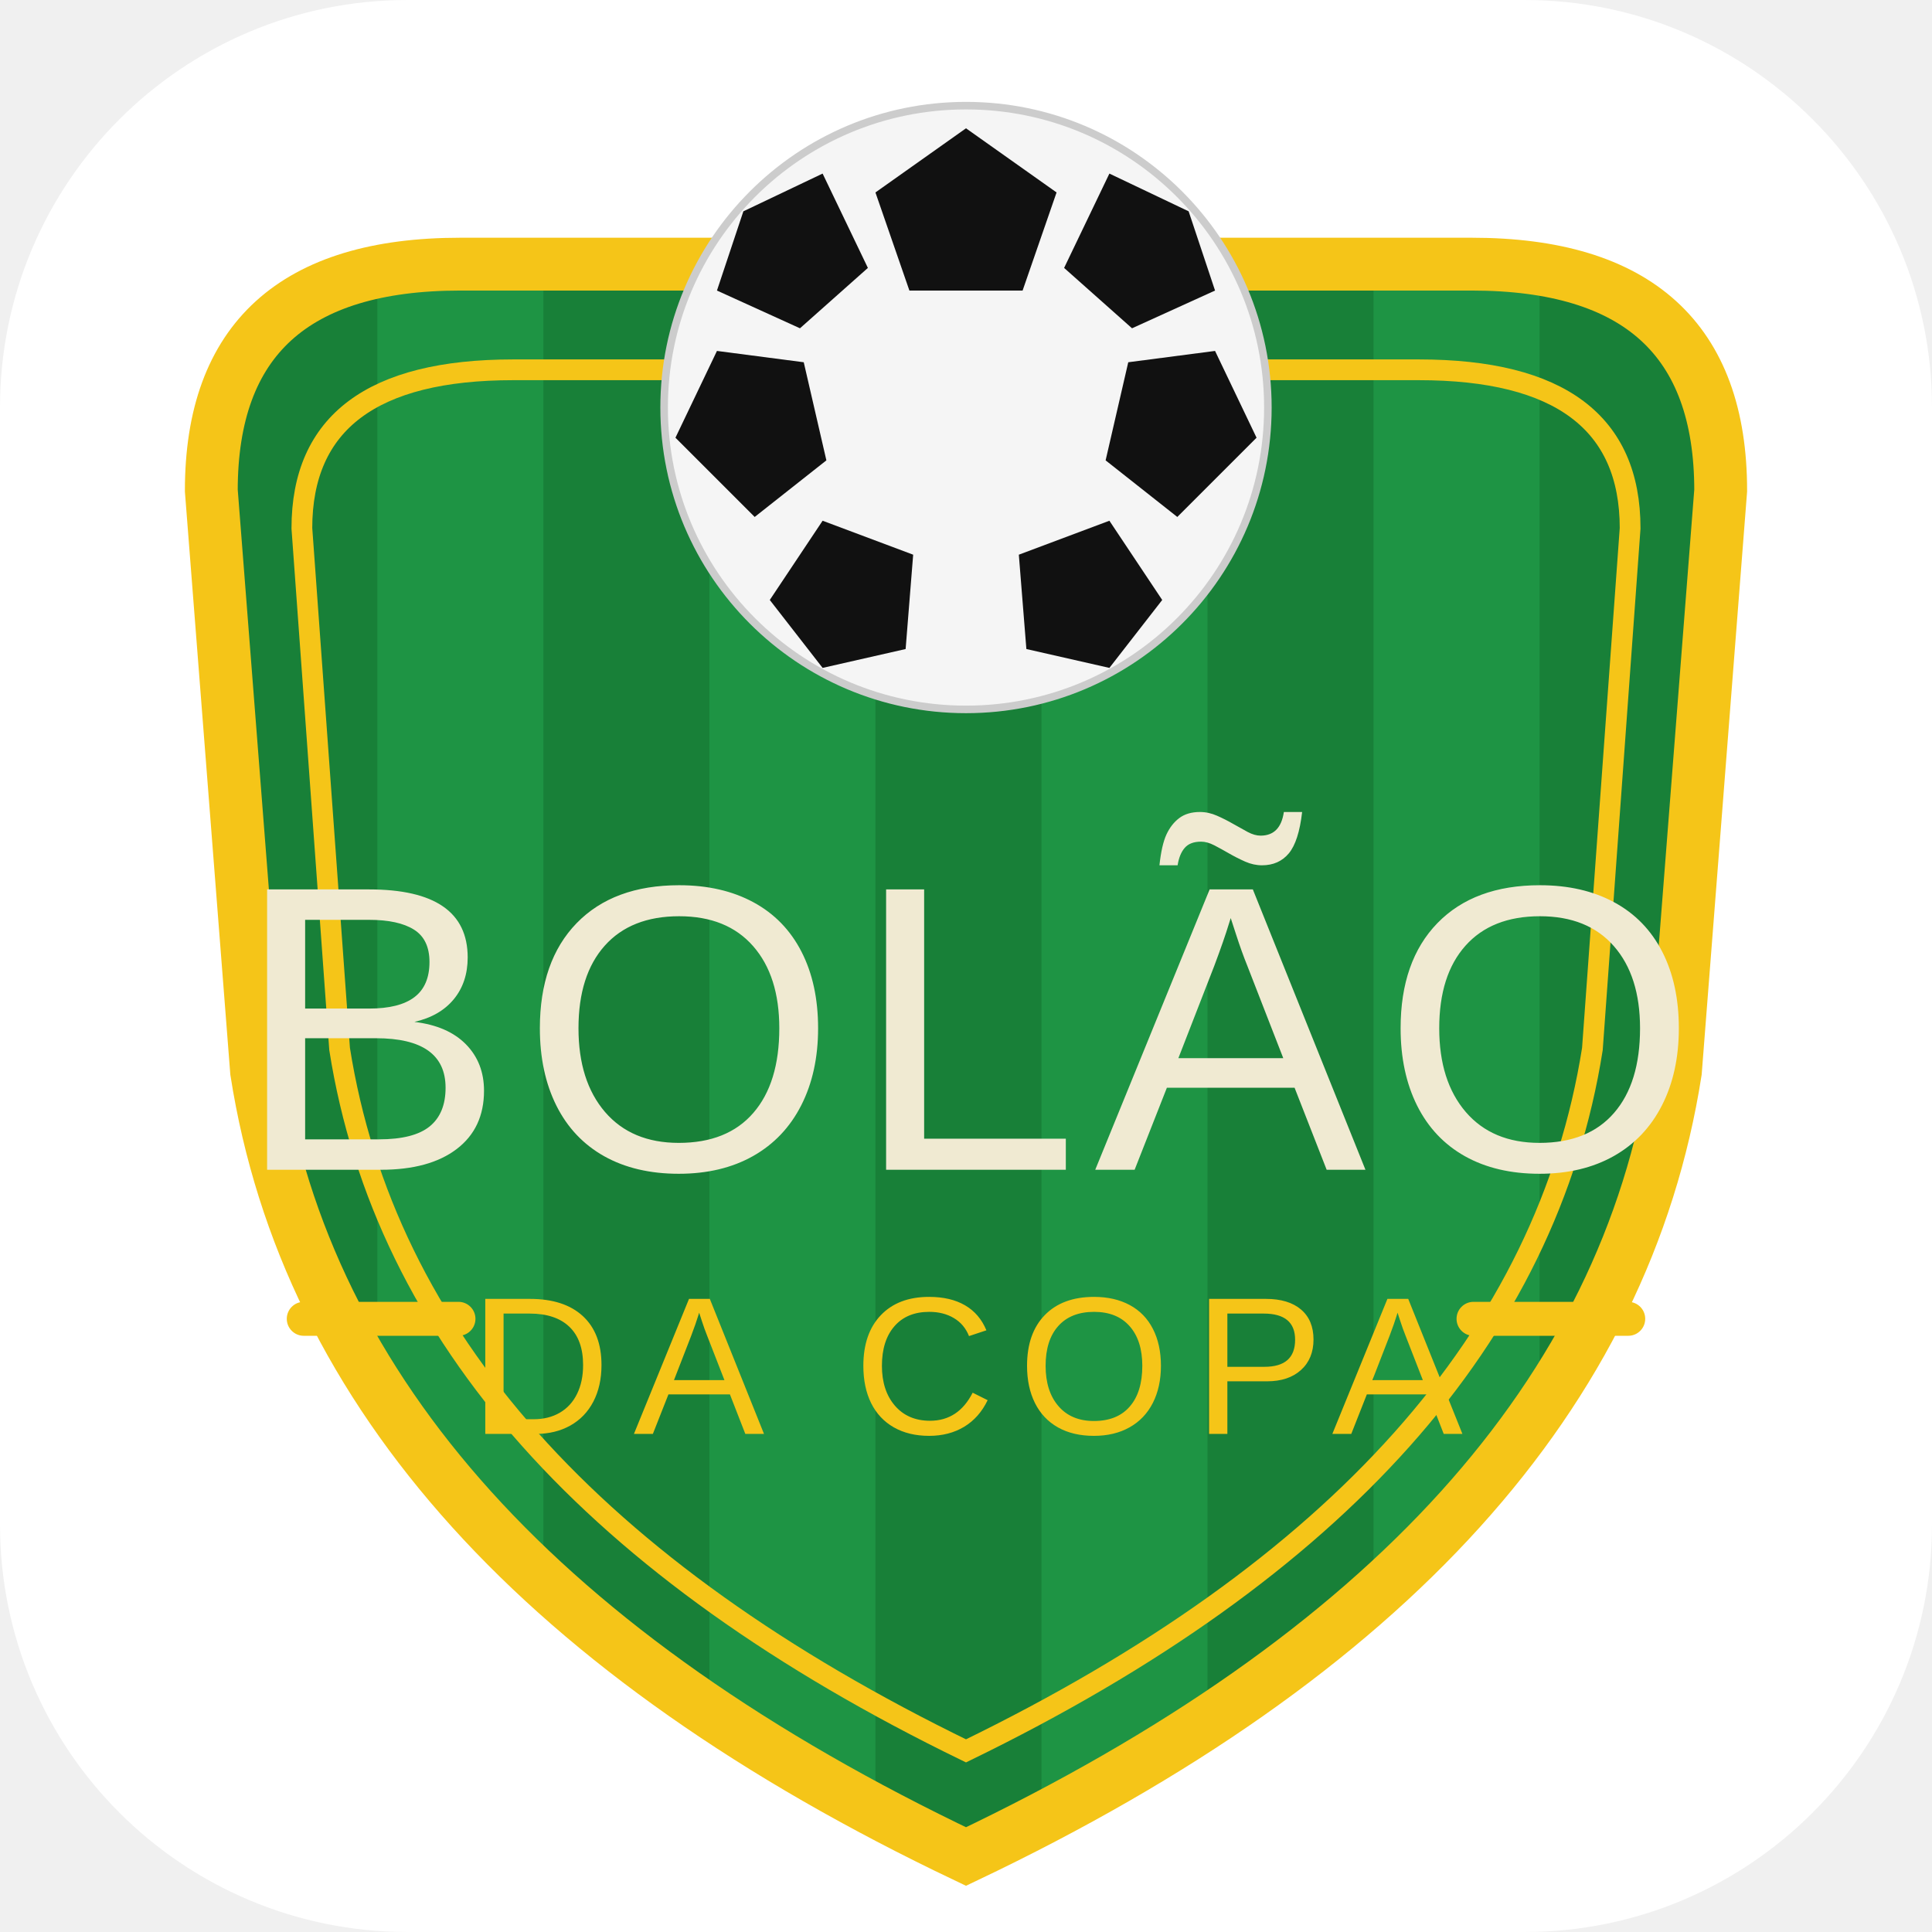
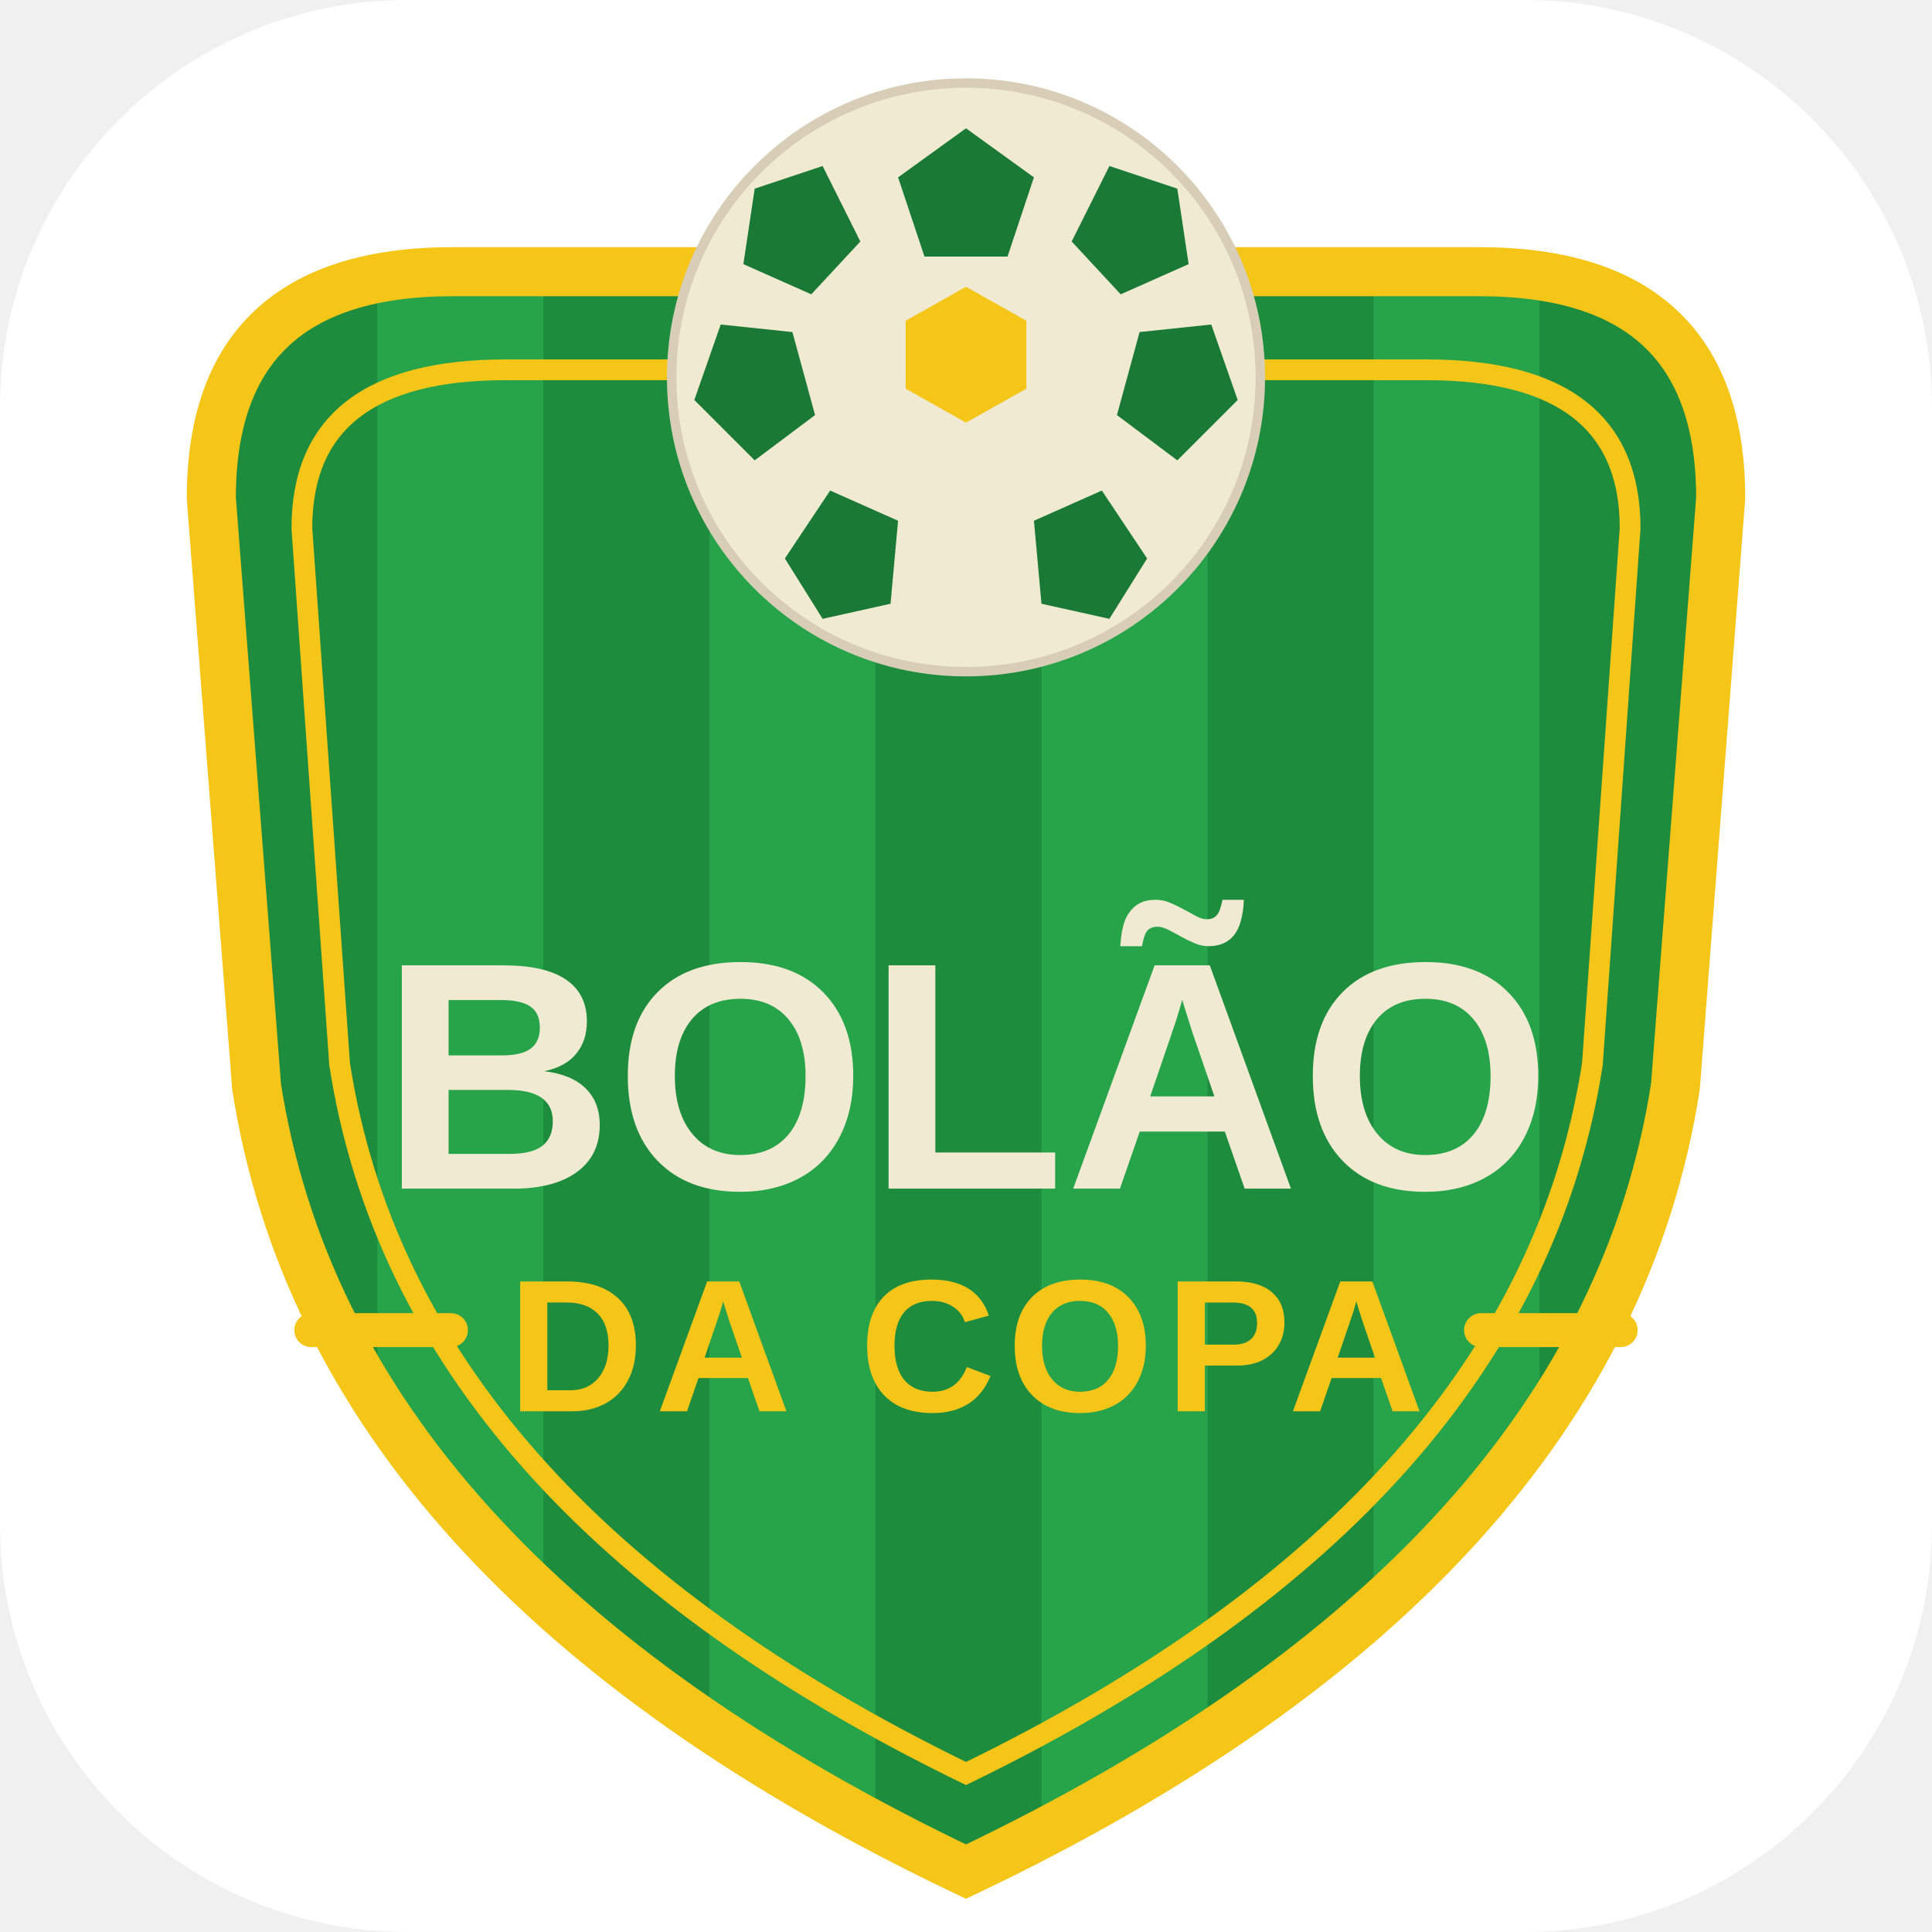
<svg xmlns="http://www.w3.org/2000/svg" viewBox="0 0 512 512" width="512" height="512">
  <defs>
    <clipPath id="bg">
      <rect width="512" height="512" rx="108" />
    </clipPath>
    <clipPath id="shield">
-       <path d="M256 492 Q88 412 68 284 L56 130 Q56 70 122 70 L256 70 L390 70 Q456 70 456 130 L444 284 Q424 412 256 492 Z" />
+       <path d="M256 496 Q88 416 68 288 L56 132 Q56 72 120 72 L256 72 L392 72 Q456 72 456 132 L444 288 Q424 416 256 496 Z" />
    </clipPath>
  </defs>
  <rect width="512" height="512" rx="108" fill="#FFFFFF" />
  <g clip-path="url(#bg)">
-     <path d="M256 492 Q88 412 68 284 L56 130 Q56 70 122 70 L256 70 L390 70 Q456 70 456 130 L444 284 Q424 412 256 492 Z" fill="#1E9444" />
+     <path d="M256 496 Q88 416 68 288 L56 132 Q56 72 120 72 L256 72 L392 72 Q456 72 456 132 L444 288 Q424 416 256 496 Z" fill="#27A349" />
    <g clip-path="url(#shield)">
-       <rect x="56" y="70" width="44" height="450" fill="#188038" />
-       <rect x="144" y="70" width="44" height="450" fill="#188038" />
-       <rect x="232" y="70" width="44" height="450" fill="#188038" />
-       <rect x="320" y="70" width="44" height="450" fill="#188038" />
-       <rect x="408" y="70" width="44" height="450" fill="#188038" />
+       <rect x="56" y="72" width="44" height="440" fill="#1E8C3D" />
+       <rect x="144" y="72" width="44" height="440" fill="#1E8C3D" />
+       <rect x="232" y="72" width="44" height="440" fill="#1E8C3D" />
+       <rect x="320" y="72" width="44" height="440" fill="#1E8C3D" />
+       <rect x="408" y="72" width="44" height="440" fill="#1E8C3D" />
    </g>
-     <path d="M256 492 Q88 412 68 284 L56 130 Q56 70 122 70 L256 70 L390 70 Q456 70 456 130 L444 284 Q424 412 256 492 Z" fill="none" stroke="#F5C518" stroke-width="14" />
-     <path d="M256 464 Q108 392 90 278 L80 140 Q80 98 136 98 L256 98 L376 98 Q432 98 432 140 L422 278 Q404 392 256 464 Z" fill="none" stroke="#F5C518" stroke-width="5.5" />
-     <text x="256" y="310" font-family="Impact, 'Arial Narrow', Arial, sans-serif" font-size="108" fill="#F0EAD2" text-anchor="middle" letter-spacing="4">BOLÃO</text>
-     <rect x="76" y="345" width="50" height="9" rx="4.5" fill="#F5C518" />
-     <rect x="386" y="345" width="50" height="9" rx="4.5" fill="#F5C518" />
-     <text x="256" y="380" font-family="Impact, 'Arial Narrow', Arial, sans-serif" font-size="52" fill="#F5C518" text-anchor="middle" letter-spacing="6">DA COPA</text>
+     <path d="M256 496 Q88 416 68 288 L56 132 Q56 72 120 72 L256 72 L392 72 Q456 72 456 132 L444 288 Q424 416 256 496 Z" fill="none" stroke="#F5C518" stroke-width="13" />
+     <path d="M256 470 Q108 398 90 282 L80 140 Q80 98 134 98 L256 98 L378 98 Q432 98 432 140 L422 282 Q404 398 256 470 Z" fill="none" stroke="#F5C518" stroke-width="5.5" />
+     <text x="256" y="315" font-family="'Arial Black', Arial, sans-serif" font-weight="900" font-size="86" fill="#F0EAD2" text-anchor="middle">BOLÃO</text>
+     <rect x="78" y="348" width="46" height="9" rx="4.5" fill="#F5C518" />
+     <rect x="388" y="348" width="46" height="9" rx="4.5" fill="#F5C518" />
+     <text x="256" y="374" font-family="'Arial Black', Arial, sans-serif" font-weight="900" font-size="50" fill="#F5C518" text-anchor="middle" letter-spacing="3">DA COPA</text>
  </g>
-   <circle cx="256" cy="108" r="80" fill="#F5F5F5" stroke="#CCCCCC" stroke-width="2" />
-   <polygon points="256,34 280,51 271,77 241,77 232,51" fill="#111111" />
-   <polygon points="197,56 218,46 230,71 212,87 190,77" fill="#111111" />
-   <polygon points="315,56 294,46 282,71 300,87 322,77" fill="#111111" />
-   <polygon points="179,116 190,93 213,96 219,122 200,137" fill="#111111" />
-   <polygon points="333,116 322,93 299,96 293,122 312,137" fill="#111111" />
-   <polygon points="204,159 218,138 242,147 240,172 218,177" fill="#111111" />
-   <polygon points="308,159 294,138 270,147 272,172 294,177" fill="#111111" />
+   <circle cx="256" cy="100" r="78" fill="#F0EAD2" stroke="#D8CEB8" stroke-width="2.5" />
+   <polygon points="256,34 274,47 267,68 245,68 238,47" fill="#1A7A35" />
+   <polygon points="200,50 218,44 228,64 215,78 197,70" fill="#1A7A35" />
+   <polygon points="312,50 294,44 284,64 297,78 315,70" fill="#1A7A35" />
+   <polygon points="184,106 191,86 210,88 216,110 200,122" fill="#1A7A35" />
+   <polygon points="328,106 321,86 302,88 296,110 312,122" fill="#1A7A35" />
+   <polygon points="208,148 220,130 238,138 236,160 218,164" fill="#1A7A35" />
+   <polygon points="304,148 292,130 274,138 276,160 294,164" fill="#1A7A35" />
+   <polygon points="256,76 272,85 272,103 256,112 240,103 240,85" fill="#F5C518" />
</svg>
